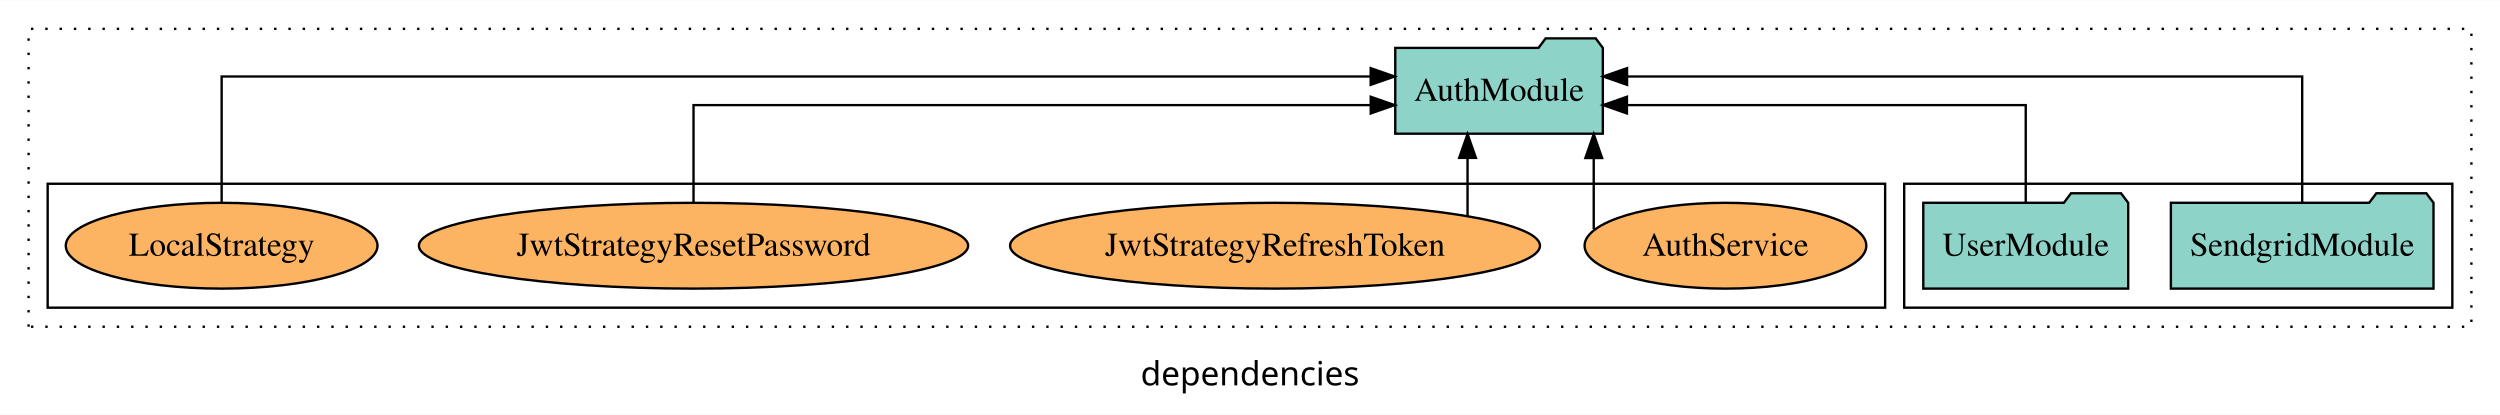
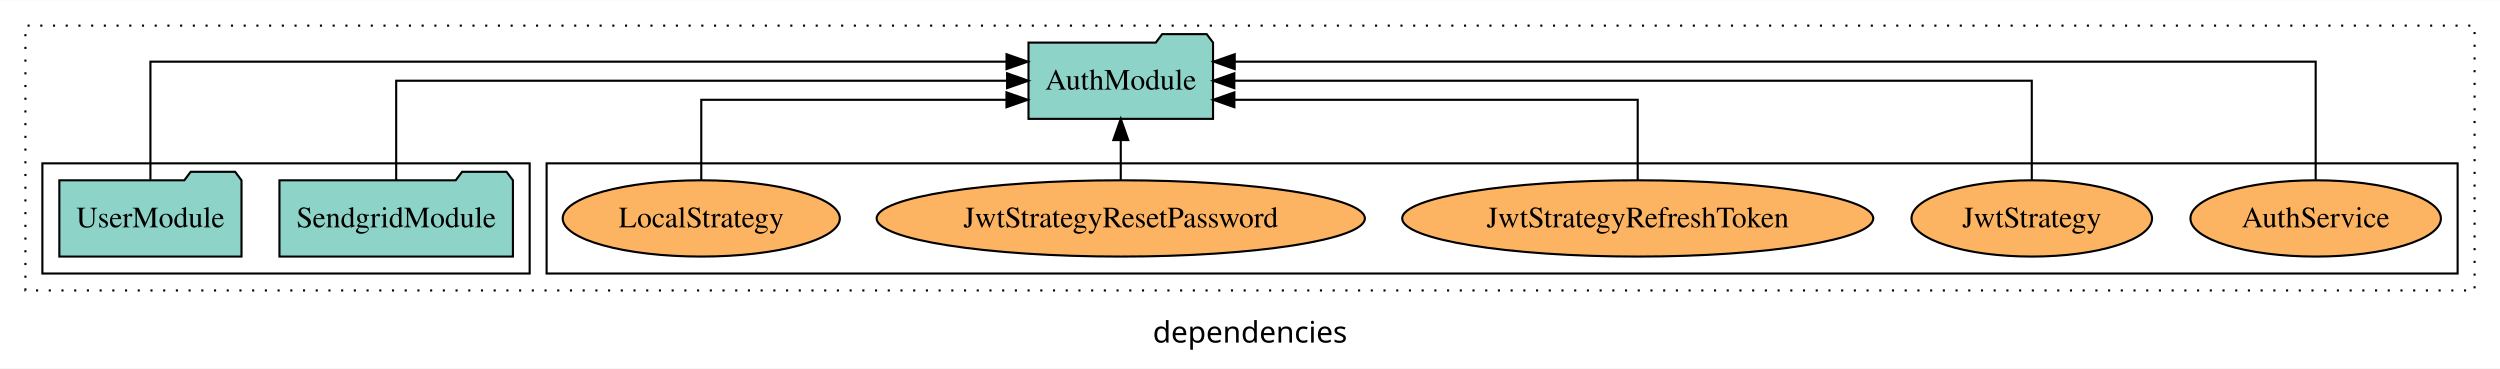
- <svg xmlns="http://www.w3.org/2000/svg" width="1049pt" height="174pt" viewBox="0.00 0.00 1049.00 173.80">
+ <svg xmlns="http://www.w3.org/2000/svg" width="1180pt" height="174pt" viewBox="0.00 0.00 1180.00 173.80">
  <g id="graph0" class="graph" transform="scale(1 1) rotate(0) translate(4 169.8)">
-     <polygon fill="white" stroke="transparent" points="-4,4 -4,-169.8 1045,-169.8 1045,4 -4,4" />
-     <text text-anchor="middle" x="520.5" y="-8.2" font-family="sans-serif" font-size="14.00">dependencies</text>
+     <polygon fill="white" stroke="transparent" points="-4,4 -4,-169.8 1176,-169.8 1176,4 -4,4" />
+     <text text-anchor="middle" x="586" y="-8.2" font-family="sans-serif" font-size="14.00">dependencies</text>
    <g id="clust1" class="cluster">
-       <polygon fill="none" stroke="black" stroke-dasharray="1,5" points="8,-32.8 8,-157.8 1033,-157.8 1033,-32.8 8,-32.8" />
+       <polygon fill="none" stroke="black" stroke-dasharray="1,5" points="8,-32.8 8,-157.8 1164,-157.8 1164,-32.8 8,-32.8" />
+     </g>
+     <g id="clust6" class="cluster">
+       <polygon fill="none" stroke="black" points="254,-40.8 254,-92.8 1156,-92.8 1156,-40.8 254,-40.8" />
    </g>
    <g id="clust3" class="cluster">
-       <polygon fill="none" stroke="black" points="795,-40.8 795,-92.8 1025,-92.8 1025,-40.8 795,-40.8" />
-     </g>
-     <g id="clust6" class="cluster">
-       <polygon fill="none" stroke="black" points="16,-40.8 16,-92.8 787,-92.8 787,-40.8 16,-40.8" />
+       <polygon fill="none" stroke="black" points="16,-40.8 16,-92.8 246,-92.8 246,-40.8 16,-40.8" />
    </g>
    <g id="node1" class="node">
-       <polygon fill="#8dd3c7" stroke="black" points="1017.1,-84.8 1014.1,-88.8 993.1,-88.8 990.1,-84.8 906.9,-84.8 906.9,-48.8 1017.1,-48.8 1017.1,-84.8" />
-       <text text-anchor="middle" x="962" y="-62.6" font-family="Times,serif" font-size="14.00">SendgridModule</text>
+       <polygon fill="#8dd3c7" stroke="black" points="238.1,-84.8 235.1,-88.8 214.1,-88.8 211.1,-84.8 127.9,-84.8 127.9,-48.8 238.1,-48.8 238.1,-84.8" />
+       <text text-anchor="middle" x="183" y="-62.6" font-family="Times,serif" font-size="14.00">SendgridModule</text>
    </g>
    <g id="node3" class="node">
-       <polygon fill="#8dd3c7" stroke="black" points="668.55,-149.8 665.55,-153.8 644.55,-153.8 641.55,-149.8 581.45,-149.8 581.45,-113.8 668.55,-113.8 668.55,-149.8" />
-       <text text-anchor="middle" x="625" y="-127.6" font-family="Times,serif" font-size="14.00">AuthModule</text>
+       <polygon fill="#8dd3c7" stroke="black" points="568.55,-149.8 565.55,-153.8 544.55,-153.8 541.55,-149.8 481.45,-149.8 481.45,-113.8 568.55,-113.8 568.55,-149.8" />
+       <text text-anchor="middle" x="525" y="-127.6" font-family="Times,serif" font-size="14.00">AuthModule</text>
    </g>
    <g id="edge1" class="edge">
-       <path fill="none" stroke="black" d="M962,-85.08C962,-106.12 962,-137.8 962,-137.8 962,-137.8 678.71,-137.8 678.71,-137.8" />
-       <polygon fill="black" stroke="black" points="678.71,-134.3 668.71,-137.8 678.71,-141.3 678.71,-134.3" />
+       <path fill="none" stroke="black" d="M183,-84.91C183,-104.14 183,-131.8 183,-131.8 183,-131.8 471.34,-131.8 471.34,-131.8" />
+       <polygon fill="black" stroke="black" points="471.34,-135.3 481.34,-131.8 471.34,-128.3 471.34,-135.3" />
    </g>
    <g id="node2" class="node">
-       <polygon fill="#8dd3c7" stroke="black" points="888.99,-84.8 885.99,-88.8 864.99,-88.8 861.99,-84.8 803.01,-84.8 803.01,-48.8 888.99,-48.8 888.99,-84.8" />
-       <text text-anchor="middle" x="846" y="-62.6" font-family="Times,serif" font-size="14.00">UserModule</text>
+       <polygon fill="#8dd3c7" stroke="black" points="109.99,-84.8 106.99,-88.8 85.99,-88.8 82.99,-84.8 24.01,-84.8 24.01,-48.8 109.99,-48.8 109.99,-84.8" />
+       <text text-anchor="middle" x="67" y="-62.6" font-family="Times,serif" font-size="14.00">UserModule</text>
    </g>
    <g id="edge2" class="edge">
-       <path fill="none" stroke="black" d="M846,-84.82C846,-102.17 846,-125.8 846,-125.8 846,-125.8 678.66,-125.8 678.66,-125.8" />
-       <polygon fill="black" stroke="black" points="678.66,-122.3 668.66,-125.8 678.66,-129.3 678.66,-122.3" />
+       <path fill="none" stroke="black" d="M67,-85.09C67,-107.01 67,-140.8 67,-140.8 67,-140.8 471.09,-140.8 471.09,-140.8" />
+       <polygon fill="black" stroke="black" points="471.09,-144.3 481.09,-140.8 471.08,-137.3 471.09,-144.3" />
    </g>
    <g id="node4" class="node">
-       <ellipse fill="#fdb462" stroke="black" cx="720" cy="-66.8" rx="59.11" ry="18" />
-       <text text-anchor="middle" x="720" y="-62.6" font-family="Times,serif" font-size="14.00">AuthService</text>
+       <ellipse fill="#fdb462" stroke="black" cx="1089" cy="-66.8" rx="59.11" ry="18" />
+       <text text-anchor="middle" x="1089" y="-62.6" font-family="Times,serif" font-size="14.00">AuthService</text>
    </g>
    <g id="edge3" class="edge">
-       <path fill="none" stroke="black" d="M664.73,-73.76C664.73,-73.76 664.73,-103.61 664.73,-103.61" />
-       <polygon fill="black" stroke="black" points="661.23,-103.61 664.73,-113.61 668.23,-103.61 661.23,-103.61" />
+       <path fill="none" stroke="black" d="M1089,-85.09C1089,-107.01 1089,-140.8 1089,-140.8 1089,-140.8 578.79,-140.8 578.79,-140.8" />
+       <polygon fill="black" stroke="black" points="578.79,-137.3 568.79,-140.8 578.79,-144.3 578.79,-137.3" />
    </g>
    <g id="node5" class="node">
-       <ellipse fill="#fdb462" stroke="black" cx="531" cy="-66.8" rx="111.17" ry="18" />
-       <text text-anchor="middle" x="531" y="-62.6" font-family="Times,serif" font-size="14.00">JwtStrategyRefreshToken</text>
+       <ellipse fill="#fdb462" stroke="black" cx="955" cy="-66.8" rx="56.77" ry="18" />
+       <text text-anchor="middle" x="955" y="-62.6" font-family="Times,serif" font-size="14.00">JwtStrategy</text>
    </g>
    <g id="edge4" class="edge">
-       <path fill="none" stroke="black" d="M611.78,-79.33C611.78,-79.33 611.78,-103.65 611.78,-103.65" />
-       <polygon fill="black" stroke="black" points="608.28,-103.65 611.78,-113.65 615.28,-103.65 608.28,-103.65" />
+       <path fill="none" stroke="black" d="M955,-84.91C955,-104.14 955,-131.8 955,-131.8 955,-131.8 578.6,-131.8 578.6,-131.8" />
+       <polygon fill="black" stroke="black" points="578.6,-128.3 568.6,-131.8 578.6,-135.3 578.6,-128.3" />
    </g>
    <g id="node6" class="node">
-       <ellipse fill="#fdb462" stroke="black" cx="287" cy="-66.8" rx="115.22" ry="18" />
-       <text text-anchor="middle" x="287" y="-62.6" font-family="Times,serif" font-size="14.00">JwtStrategyResetPassword</text>
+       <ellipse fill="#fdb462" stroke="black" cx="769" cy="-66.8" rx="111.17" ry="18" />
+       <text text-anchor="middle" x="769" y="-62.6" font-family="Times,serif" font-size="14.00">JwtStrategyRefreshToken</text>
    </g>
    <g id="edge5" class="edge">
-       <path fill="none" stroke="black" d="M287,-84.82C287,-102.17 287,-125.8 287,-125.8 287,-125.8 571.16,-125.8 571.16,-125.8" />
-       <polygon fill="black" stroke="black" points="571.16,-129.3 581.16,-125.8 571.16,-122.3 571.16,-129.3" />
+       <path fill="none" stroke="black" d="M769,-84.83C769,-101.2 769,-122.8 769,-122.8 769,-122.8 578.62,-122.8 578.62,-122.8" />
+       <polygon fill="black" stroke="black" points="578.62,-119.3 568.62,-122.8 578.62,-126.3 578.62,-119.3" />
    </g>
    <g id="node7" class="node">
-       <ellipse fill="#fdb462" stroke="black" cx="89" cy="-66.8" rx="65.4" ry="18" />
-       <text text-anchor="middle" x="89" y="-62.6" font-family="Times,serif" font-size="14.00">LocalStrategy</text>
+       <ellipse fill="#fdb462" stroke="black" cx="525" cy="-66.8" rx="115.22" ry="18" />
+       <text text-anchor="middle" x="525" y="-62.6" font-family="Times,serif" font-size="14.00">JwtStrategyResetPassword</text>
    </g>
    <g id="edge6" class="edge">
-       <path fill="none" stroke="black" d="M89,-85.08C89,-106.12 89,-137.8 89,-137.8 89,-137.8 571.14,-137.8 571.14,-137.8" />
-       <polygon fill="black" stroke="black" points="571.14,-141.3 581.14,-137.8 571.14,-134.3 571.14,-141.3" />
+       <path fill="none" stroke="black" d="M525,-84.91C525,-84.91 525,-103.79 525,-103.79" />
+       <polygon fill="black" stroke="black" points="521.5,-103.79 525,-113.79 528.5,-103.79 521.5,-103.79" />
+     </g>
+     <g id="node8" class="node">
+       <ellipse fill="#fdb462" stroke="black" cx="327" cy="-66.8" rx="65.4" ry="18" />
+       <text text-anchor="middle" x="327" y="-62.6" font-family="Times,serif" font-size="14.00">LocalStrategy</text>
+     </g>
+     <g id="edge7" class="edge">
+       <path fill="none" stroke="black" d="M327,-84.83C327,-101.2 327,-122.8 327,-122.8 327,-122.8 471.06,-122.8 471.06,-122.8" />
+       <polygon fill="black" stroke="black" points="471.06,-126.3 481.06,-122.8 471.06,-119.3 471.06,-126.3" />
    </g>
  </g>
</svg>
